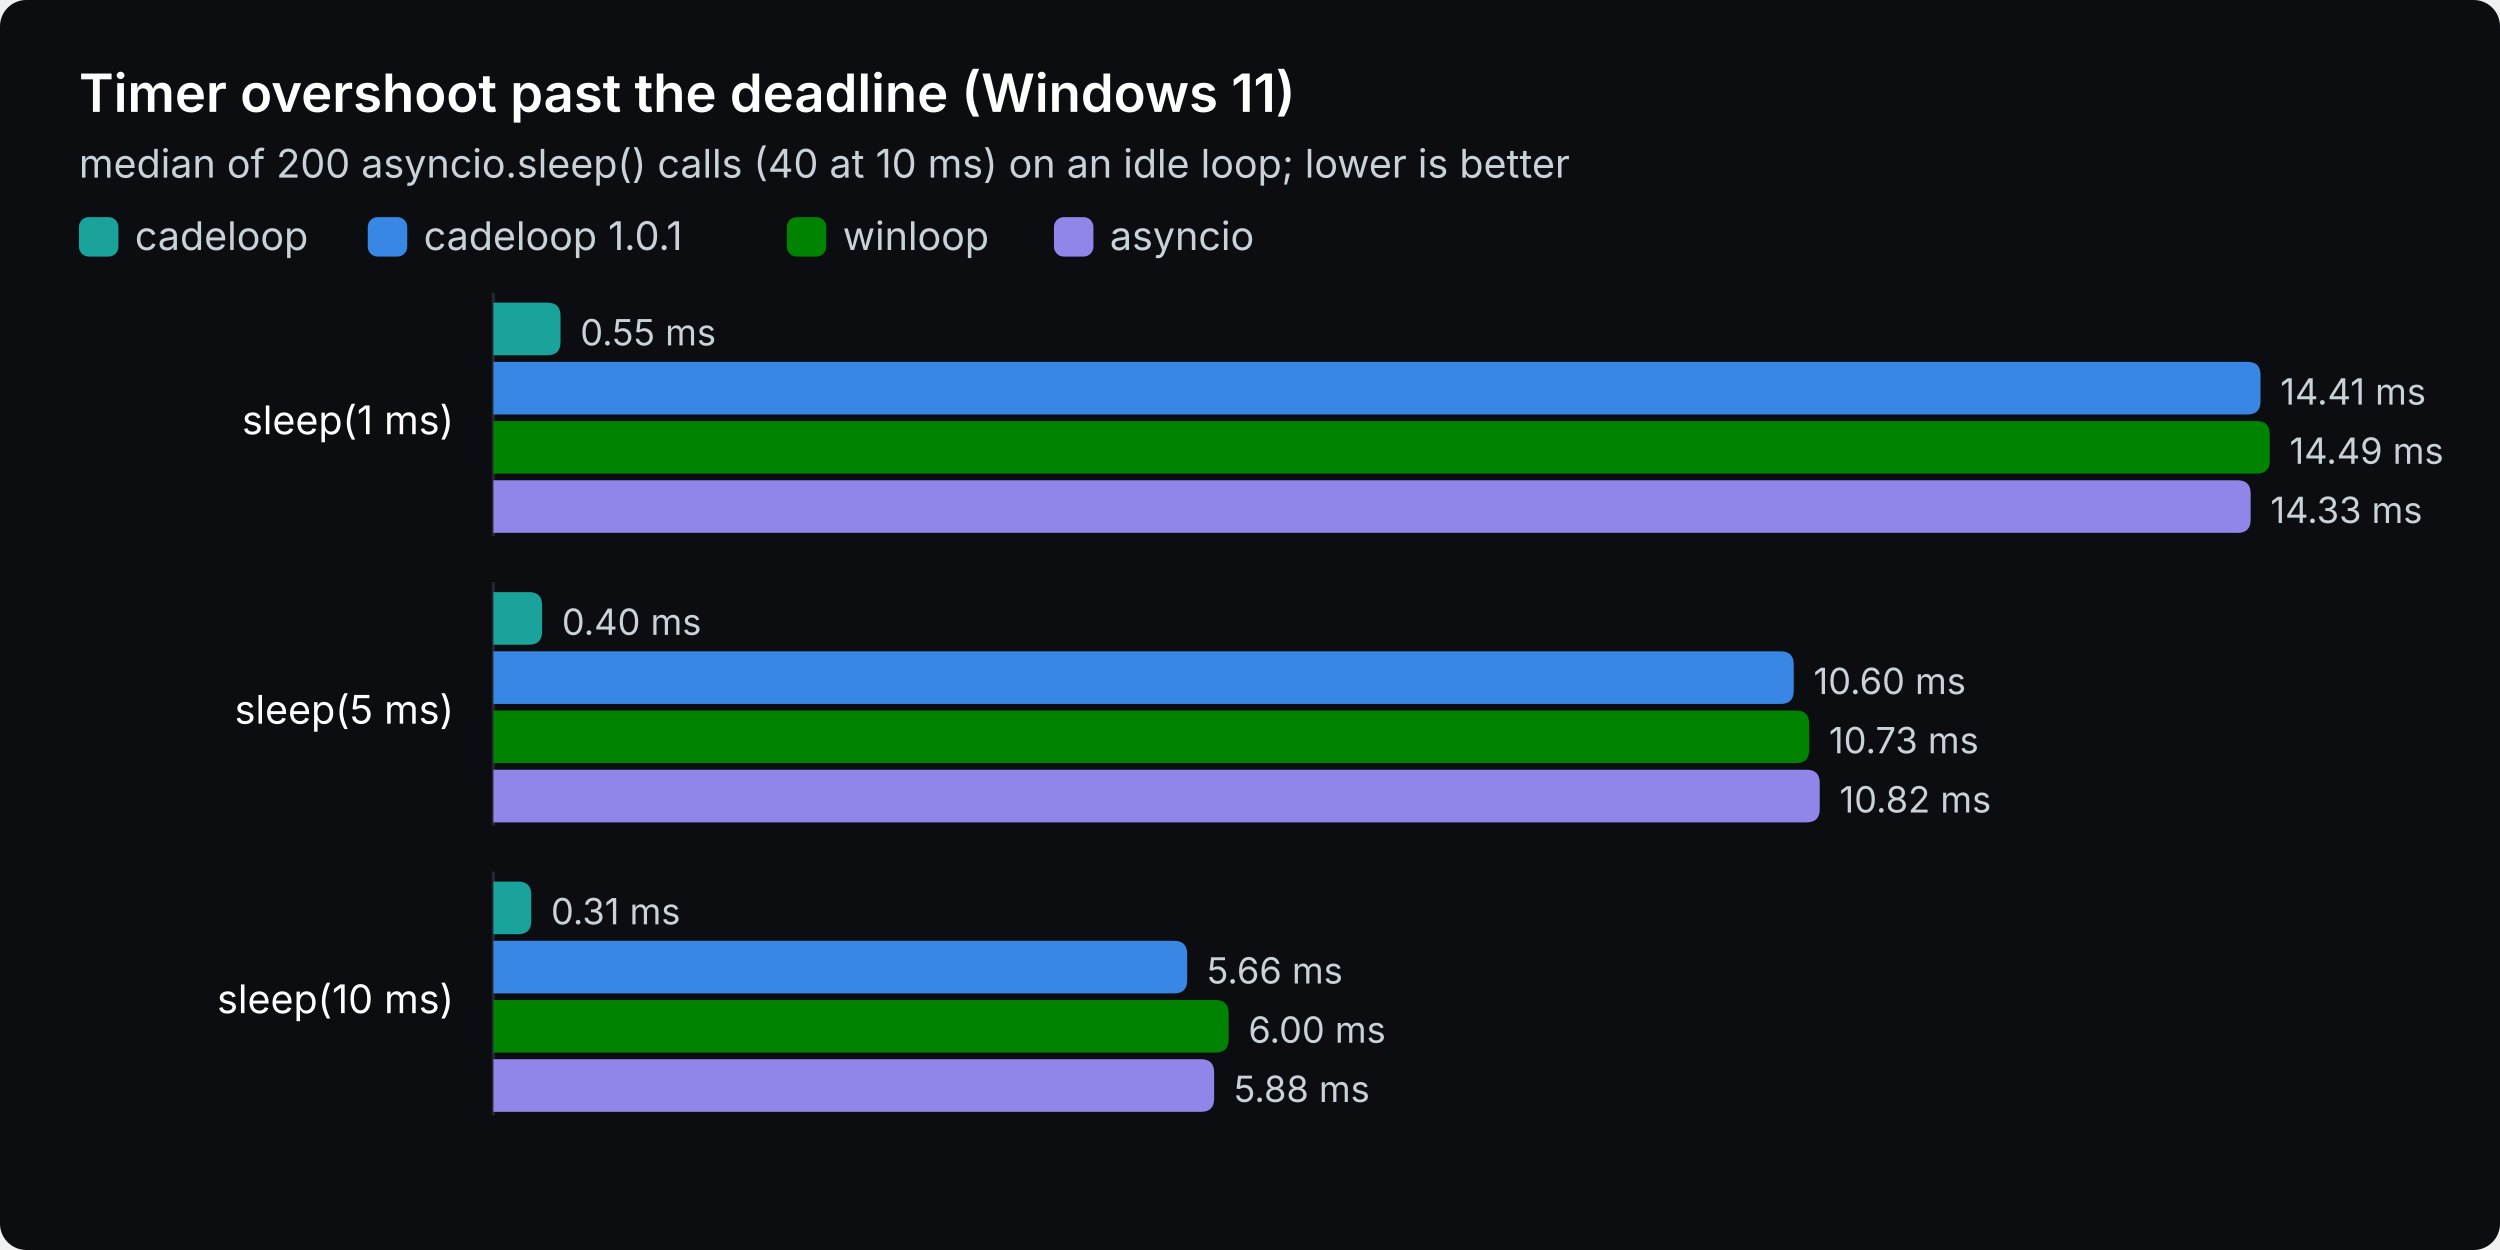
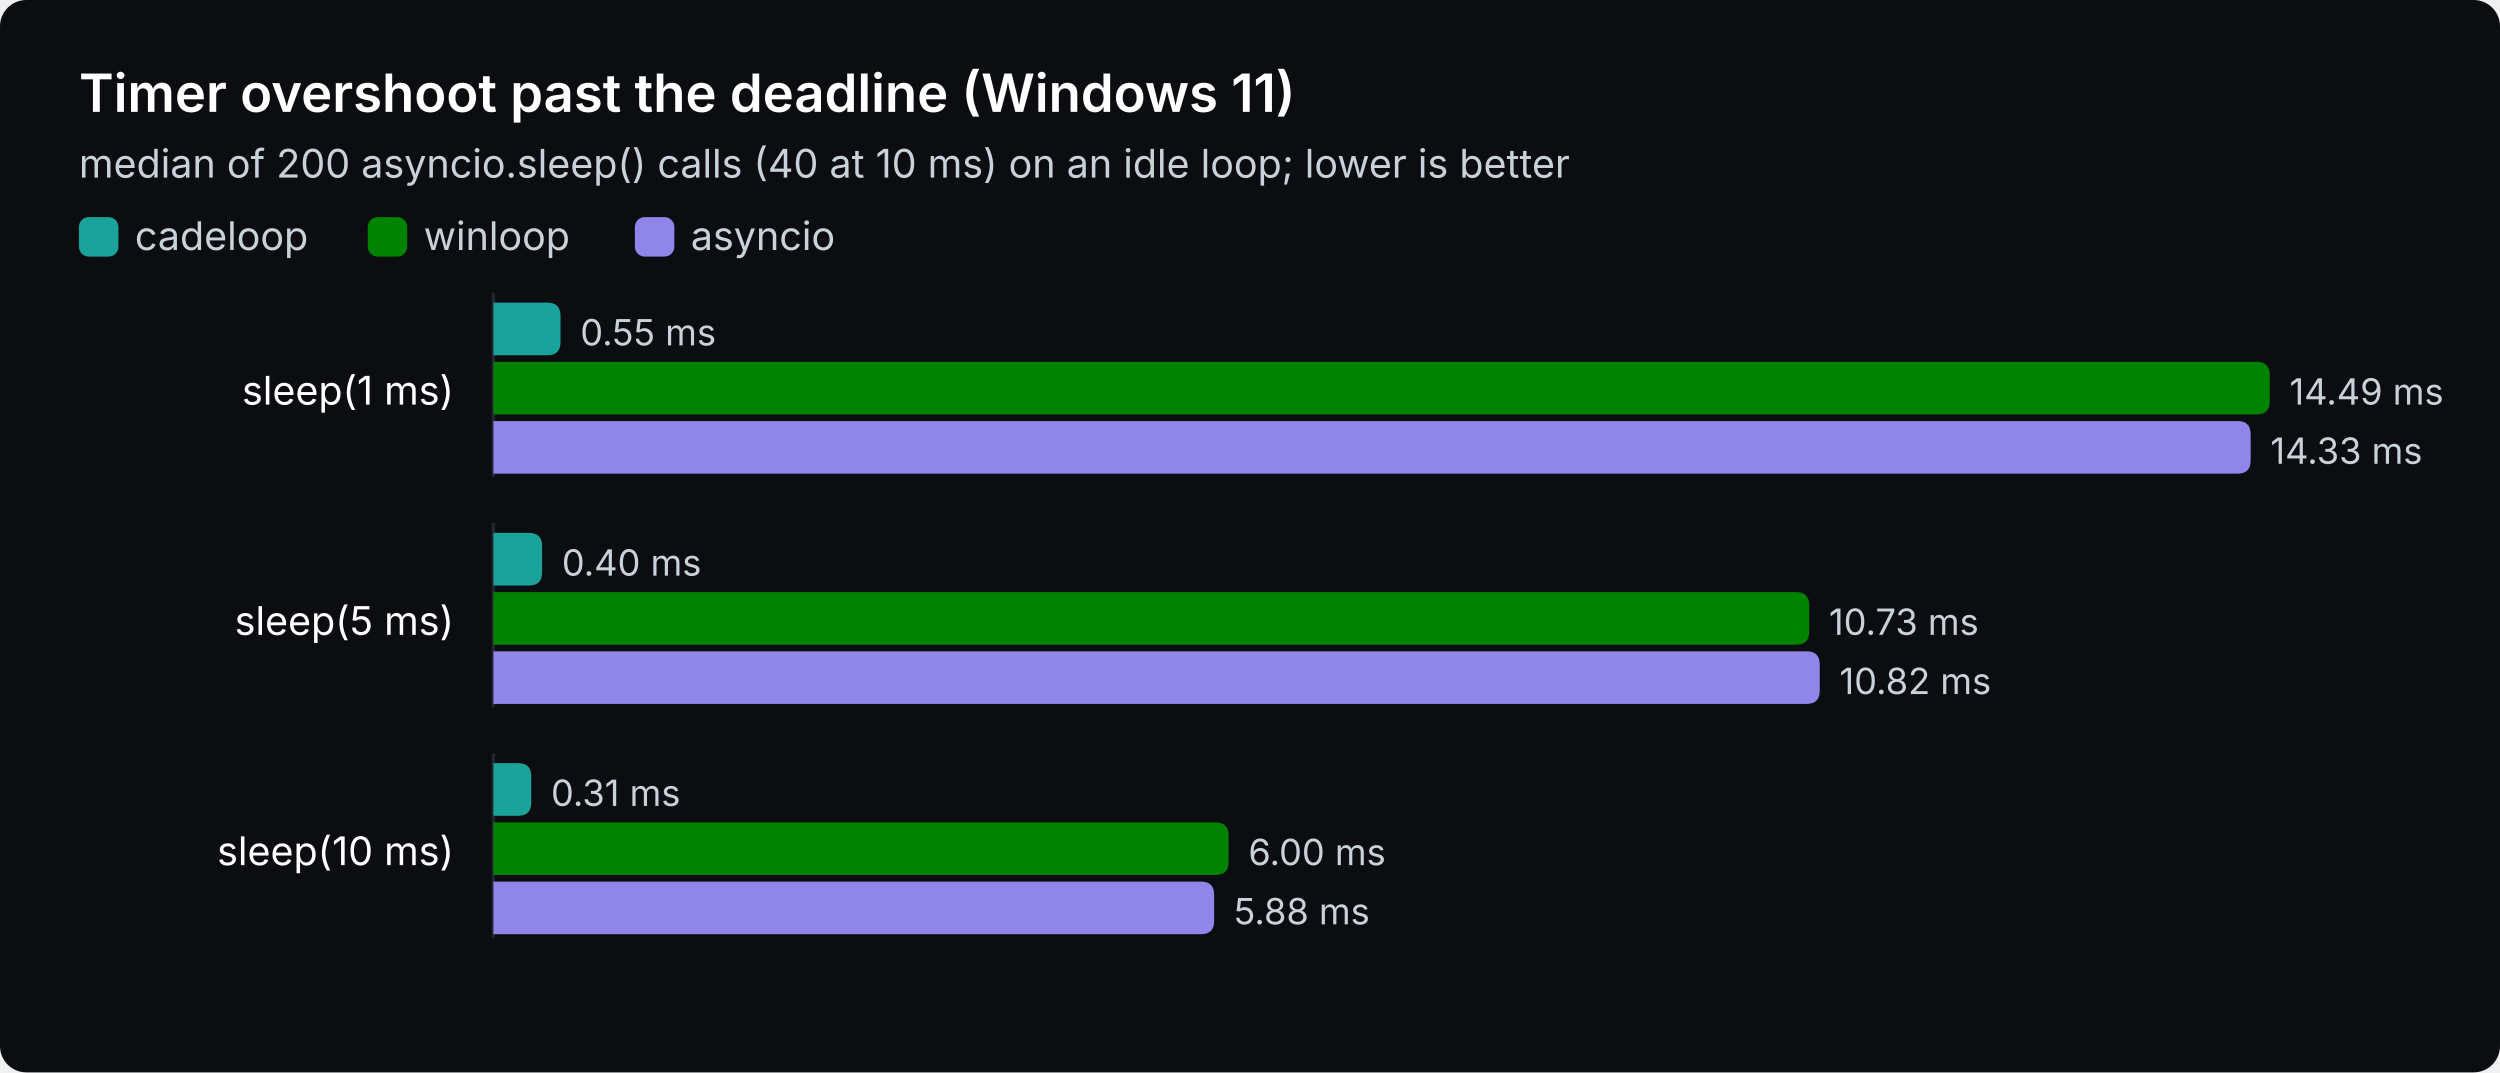
- <svg xmlns="http://www.w3.org/2000/svg" viewBox="0 0 760 380" width="760" height="380" font-family="system-ui, -apple-system, 'Segoe UI', sans-serif">
-   <rect width="760" height="380" fill="#0B0D11" rx="8" />
+ <svg xmlns="http://www.w3.org/2000/svg" viewBox="0 0 760 326" width="760" height="326" font-family="system-ui, -apple-system, 'Segoe UI', sans-serif">
+   <rect width="760" height="326" fill="#0B0D11" rx="8" />
  <text x="24" y="34" font-size="16" font-weight="600" fill="#ffffff">Timer overshoot past the deadline (Windows 11)</text>
  <text x="24" y="54" font-size="12" fill="#c9d1d9">median of 200 asyncio.sleep() calls (40 at 10 ms) on an idle loop; lower is better</text>
  <rect x="24.0" y="66" width="12" height="12" rx="3" fill="#1aa39a" />
  <text x="41.0" y="76" font-size="12" fill="#c9d1d9">cadeloop</text>
-   <rect x="111.8" y="66" width="12" height="12" rx="3" fill="#3987e5" />
-   <text x="128.8" y="76" font-size="12" fill="#c9d1d9">cadeloop 1.0.1</text>
-   <rect x="239.2" y="66" width="12" height="12" rx="3" fill="#008300" />
-   <text x="256.2" y="76" font-size="12" fill="#c9d1d9">winloop</text>
-   <rect x="320.4" y="66" width="12" height="12" rx="3" fill="#9085e9" />
-   <text x="337.4" y="76" font-size="12" fill="#c9d1d9">asyncio</text>
-   <text x="138" y="132.0" font-size="12" text-anchor="end" fill="#ffffff">sleep(1 ms)</text>
-   <line x1="150" y1="89" x2="150" y2="163" stroke="#232830" stroke-width="1" />
+   <rect x="111.8" y="66" width="12" height="12" rx="3" fill="#008300" />
+   <text x="128.8" y="76" font-size="12" fill="#c9d1d9">winloop</text>
+   <rect x="193.0" y="66" width="12" height="12" rx="3" fill="#9085e9" />
+   <text x="210.0" y="76" font-size="12" fill="#c9d1d9">asyncio</text>
+   <text x="138" y="123.0" font-size="12" text-anchor="end" fill="#ffffff">sleep(1 ms)</text>
+   <line x1="150" y1="89" x2="150" y2="145" stroke="#232830" stroke-width="1" />
  <path d="M150.0,92.0 h16.4 q4.0,0 4.0,4.0 v8.0 q0,4.0 -4.0,4.0 h-16.4 z" fill="#1aa39a" />
  <rect x="150.0" y="91.0" width="0" height="0" fill="#0B0D11" />
  <text x="176.4" y="105" font-size="11" fill="#c9d1d9">0.55 ms</text>
-   <path d="M150.0,110.0 h533.2 q4.0,0 4.0,4.0 v8.0 q0,4.0 -4.0,4.0 h-533.2 z" fill="#3987e5" />
+   <path d="M150.0,110.0 h536.0 q4.0,0 4.0,4.0 v8.0 q0,4.0 -4.0,4.0 h-536.0 z" fill="#008300" />
  <rect x="150.0" y="109.0" width="0" height="0" fill="#0B0D11" />
-   <text x="693.2" y="123" font-size="11" fill="#c9d1d9">14.41 ms</text>
-   <path d="M150.0,128.0 h536.0 q4.0,0 4.0,4.0 v8.0 q0,4.0 -4.0,4.0 h-536.0 z" fill="#008300" />
+   <text x="696.0" y="123" font-size="11" fill="#c9d1d9">14.49 ms</text>
+   <path d="M150.0,128.0 h530.2 q4.0,0 4.0,4.0 v8.0 q0,4.0 -4.0,4.0 h-530.2 z" fill="#9085e9" />
  <rect x="150.0" y="127.0" width="0" height="0" fill="#0B0D11" />
-   <text x="696.0" y="141" font-size="11" fill="#c9d1d9">14.49 ms</text>
-   <path d="M150.0,146.0 h530.2 q4.0,0 4.0,4.0 v8.0 q0,4.0 -4.0,4.0 h-530.2 z" fill="#9085e9" />
-   <rect x="150.0" y="145.0" width="0" height="0" fill="#0B0D11" />
-   <text x="690.2" y="159" font-size="11" fill="#c9d1d9">14.33 ms</text>
-   <text x="138" y="220.0" font-size="12" text-anchor="end" fill="#ffffff">sleep(5 ms)</text>
-   <line x1="150" y1="177" x2="150" y2="251" stroke="#232830" stroke-width="1" />
-   <path d="M150.0,180.0 h10.8 q4.0,0 4.0,4.0 v8.0 q0,4.0 -4.0,4.0 h-10.8 z" fill="#1aa39a" />
+   <text x="690.2" y="141" font-size="11" fill="#c9d1d9">14.33 ms</text>
+   <text x="138" y="193.0" font-size="12" text-anchor="end" fill="#ffffff">sleep(5 ms)</text>
+   <line x1="150" y1="159" x2="150" y2="215" stroke="#232830" stroke-width="1" />
+   <path d="M150.0,162.0 h10.8 q4.0,0 4.0,4.0 v8.0 q0,4.0 -4.0,4.0 h-10.8 z" fill="#1aa39a" />
+   <rect x="150.0" y="161.0" width="0" height="0" fill="#0B0D11" />
+   <text x="170.8" y="175" font-size="11" fill="#c9d1d9">0.40 ms</text>
+   <path d="M150.0,180.0 h396.0 q4.0,0 4.0,4.0 v8.0 q0,4.0 -4.0,4.0 h-396.0 z" fill="#008300" />
  <rect x="150.0" y="179.0" width="0" height="0" fill="#0B0D11" />
-   <text x="170.8" y="193" font-size="11" fill="#c9d1d9">0.40 ms</text>
-   <path d="M150.0,198.0 h391.3 q4.0,0 4.0,4.0 v8.0 q0,4.0 -4.0,4.0 h-391.3 z" fill="#3987e5" />
+   <text x="556.0" y="193" font-size="11" fill="#c9d1d9">10.73 ms</text>
+   <path d="M150.0,198.0 h399.2 q4.0,0 4.0,4.0 v8.0 q0,4.0 -4.0,4.0 h-399.2 z" fill="#9085e9" />
  <rect x="150.0" y="197.0" width="0" height="0" fill="#0B0D11" />
-   <text x="551.3" y="211" font-size="11" fill="#c9d1d9">10.60 ms</text>
-   <path d="M150.0,216.0 h396.0 q4.0,0 4.0,4.0 v8.0 q0,4.0 -4.0,4.0 h-396.0 z" fill="#008300" />
-   <rect x="150.0" y="215.0" width="0" height="0" fill="#0B0D11" />
-   <text x="556.0" y="229" font-size="11" fill="#c9d1d9">10.73 ms</text>
-   <path d="M150.0,234.0 h399.2 q4.0,0 4.0,4.0 v8.0 q0,4.0 -4.0,4.0 h-399.2 z" fill="#9085e9" />
-   <rect x="150.0" y="233.0" width="0" height="0" fill="#0B0D11" />
-   <text x="559.2" y="247" font-size="11" fill="#c9d1d9">10.82 ms</text>
-   <text x="138" y="308.0" font-size="12" text-anchor="end" fill="#ffffff">sleep(10 ms)</text>
-   <line x1="150" y1="265" x2="150" y2="339" stroke="#232830" stroke-width="1" />
-   <path d="M150.0,268.0 h7.5 q4.0,0 4.0,4.0 v8.0 q0,4.0 -4.0,4.0 h-7.5 z" fill="#1aa39a" />
+   <text x="559.2" y="211" font-size="11" fill="#c9d1d9">10.82 ms</text>
+   <text x="138" y="263.0" font-size="12" text-anchor="end" fill="#ffffff">sleep(10 ms)</text>
+   <line x1="150" y1="229" x2="150" y2="285" stroke="#232830" stroke-width="1" />
+   <path d="M150.0,232.0 h7.5 q4.0,0 4.0,4.0 v8.0 q0,4.0 -4.0,4.0 h-7.5 z" fill="#1aa39a" />
+   <rect x="150.0" y="231.0" width="0" height="0" fill="#0B0D11" />
+   <text x="167.5" y="245" font-size="11" fill="#c9d1d9">0.31 ms</text>
+   <path d="M150.0,250.0 h219.5 q4.0,0 4.0,4.0 v8.0 q0,4.0 -4.0,4.0 h-219.5 z" fill="#008300" />
+   <rect x="150.0" y="249.0" width="0" height="0" fill="#0B0D11" />
+   <text x="379.5" y="263" font-size="11" fill="#c9d1d9">6.00 ms</text>
+   <path d="M150.0,268.0 h215.1 q4.0,0 4.0,4.0 v8.0 q0,4.0 -4.0,4.0 h-215.1 z" fill="#9085e9" />
  <rect x="150.0" y="267.0" width="0" height="0" fill="#0B0D11" />
-   <text x="167.5" y="281" font-size="11" fill="#c9d1d9">0.31 ms</text>
-   <path d="M150.0,286.0 h206.9 q4.0,0 4.0,4.0 v8.0 q0,4.0 -4.0,4.0 h-206.9 z" fill="#3987e5" />
-   <rect x="150.0" y="285.0" width="0" height="0" fill="#0B0D11" />
-   <text x="366.9" y="299" font-size="11" fill="#c9d1d9">5.66 ms</text>
-   <path d="M150.0,304.0 h219.5 q4.0,0 4.0,4.0 v8.0 q0,4.0 -4.0,4.0 h-219.5 z" fill="#008300" />
-   <rect x="150.0" y="303.0" width="0" height="0" fill="#0B0D11" />
-   <text x="379.5" y="317" font-size="11" fill="#c9d1d9">6.00 ms</text>
-   <path d="M150.0,322.0 h215.1 q4.0,0 4.0,4.0 v8.0 q0,4.0 -4.0,4.0 h-215.1 z" fill="#9085e9" />
-   <rect x="150.0" y="321.0" width="0" height="0" fill="#0B0D11" />
-   <text x="375.1" y="335" font-size="11" fill="#c9d1d9">5.88 ms</text>
+   <text x="375.1" y="281" font-size="11" fill="#c9d1d9">5.88 ms</text>
</svg>
